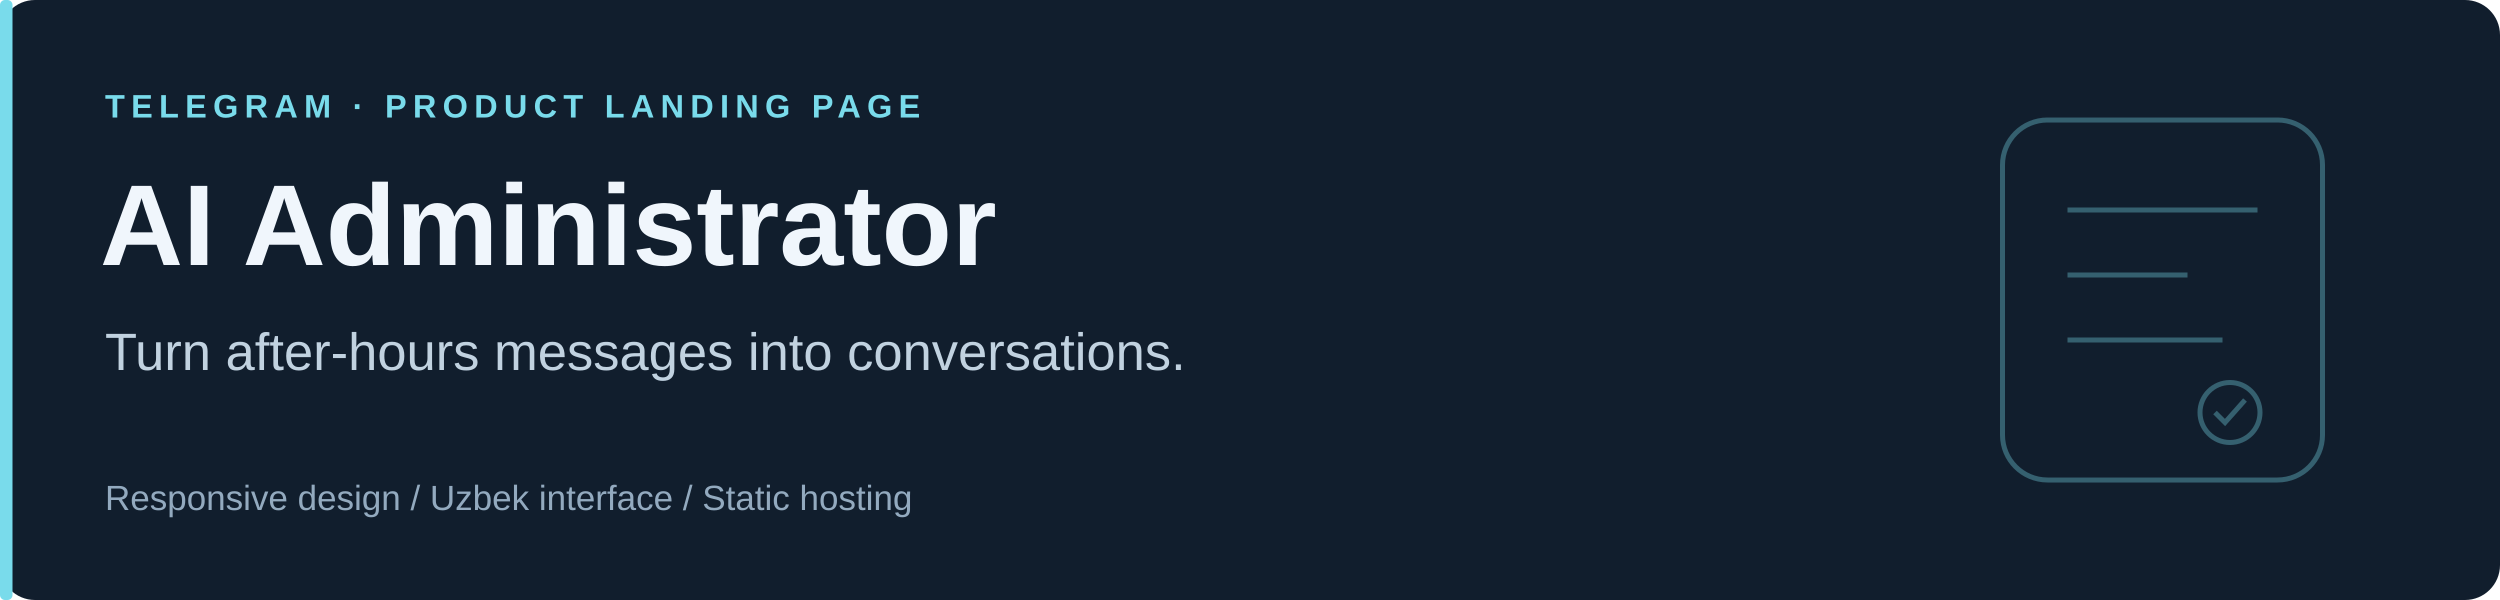
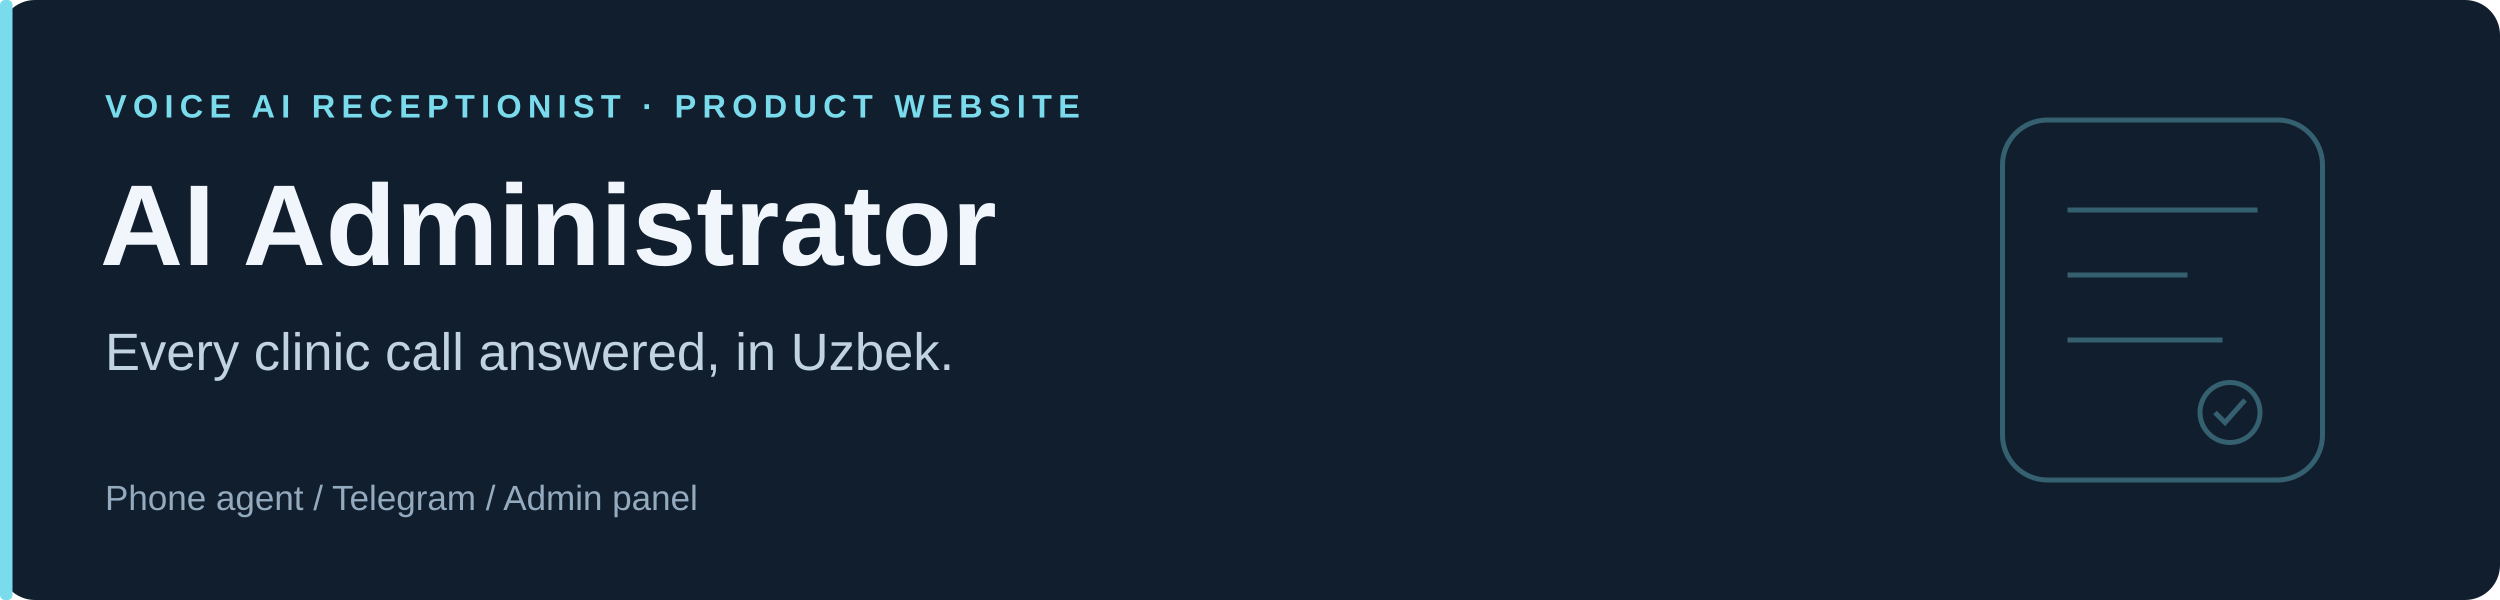
<svg xmlns="http://www.w3.org/2000/svg" width="1000" height="240" viewBox="0 0 1000 240" role="img" aria-labelledby="title desc">
  <rect width="1000" height="240" rx="14" fill="#111E2D" />
  <rect x="0" y="0" width="5" height="240" rx="2" fill="#79DBEB" />
  <g font-family="Segoe UI, Arial, sans-serif">
-     <text x="42" y="47" font-size="13" font-weight="600" letter-spacing="2.5" fill="#79DBEB">TELEGRAM · PRODUCT LANDING PAGE</text>
+     <text x="42" y="47" font-size="13" font-weight="600" letter-spacing="2.5" fill="#79DBEB">VOICE AI RECEPTIONIST · PRODUCT WEBSITE</text>
    <text x="40" y="106" font-size="46" font-weight="700" fill="#F0F6FC">AI Administrator</text>
-     <text x="42" y="148" font-size="21" fill="#C1D2E0">Turn after-hours messages into conversations.</text>
-     <text x="42" y="204" font-size="14" fill="#93AABF">Responsive design  /  Uzbek interface  /  Static hosting</text>
+     <text x="42" y="148" font-size="21" fill="#C1D2E0">Every clinic call answered, in Uzbek.</text>
+     <text x="42" y="204" font-size="14" fill="#93AABF">Phone agent  /  Telegram  /  Admin panel</text>
  </g>
  <g fill="none" stroke="#79DBEB" stroke-opacity=".35" stroke-width="2">
    <rect x="801" y="48" width="128" height="144" rx="18" />
    <path d="M827 84h76M827 110h48M827 136h62" />
    <circle cx="892" cy="165" r="12" />
    <path d="m886 165 4 4 8-9" />
  </g>
</svg>
